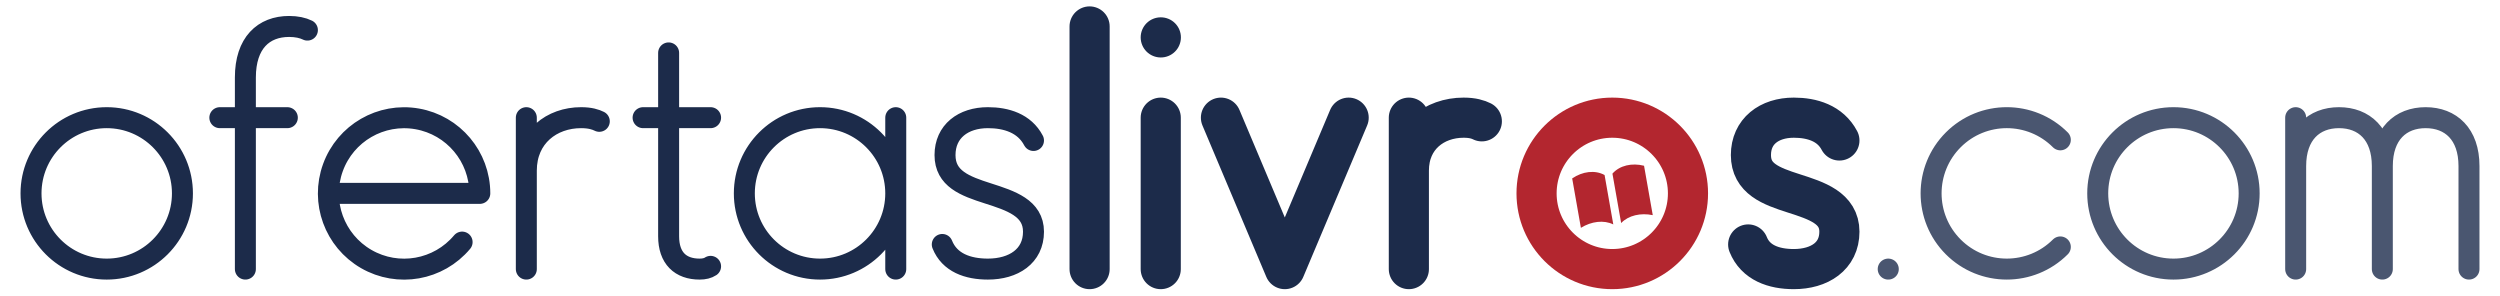
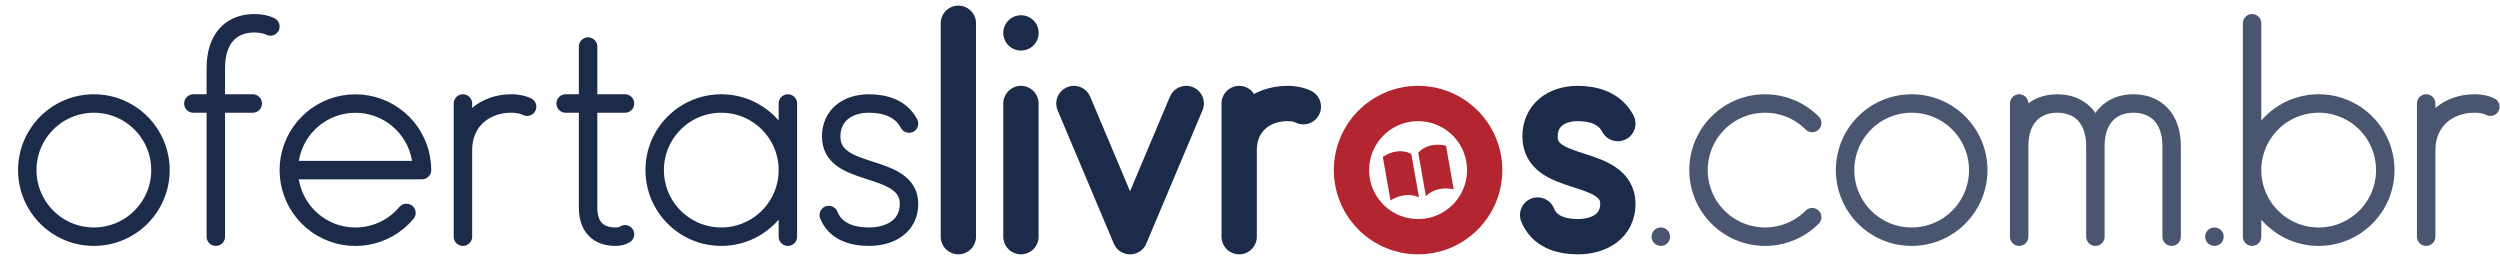
- <svg xmlns="http://www.w3.org/2000/svg" viewBox="-3.4 8.8 274.07 32.4" role="img" aria-label="ofertaslivros.com">
+ <svg xmlns="http://www.w3.org/2000/svg" viewBox="-3.4 8.8 311.6 32.4" role="img" aria-label="Ofertas Livros">
  <path d="M 0 30 A 8.3 8.3 0 1 1 16.6 30 A 8.3 8.3 0 1 1 0 30 Z M 23.5 38.3 V 17.3 C 23.5 13.5 25.5 11.7 28.3 11.7 C 29.1 11.7 29.8 11.85 30.3 12.1 M 20.7 21.7 H 28.1 M 32.6 30 H 49.2 A 8.3 8.3 0 1 0 47.26 35.34 M 54.3 21.7 V 38.3 M 54.3 27.5 C 54.3 23.8 57.1 21.7 60.3 21.7 C 61.3 21.7 61.9 21.9 62.3 22.1 M 69.9 14.6 V 34.7 C 69.9 37.1 71.2 38.3 73.3 38.3 C 73.8 38.3 74.2 38.2 74.5 38 M 67.1 21.7 H 74.5 M 78.2 30 A 8.3 8.3 0 1 1 94.8 30 A 8.3 8.3 0 1 1 78.2 30 Z M 94.8 21.7 V 38.3 M 109.9 24.2 C 108.9 22.3 106.9 21.7 104.9 21.7 C 102.2 21.7 100.2 23.2 100.2 25.8 C 100.2 28.4 102.4 29.2 104.9 30 C 107.4 30.8 109.9 31.6 109.9 34.2 C 109.9 36.9 107.7 38.3 104.9 38.3 C 102.7 38.3 100.7 37.6 99.9 35.6" fill="none" stroke="#1c2b4a" stroke-width="2.3" stroke-linecap="round" stroke-linejoin="round" />
  <circle cx="173.35" cy="30" r="8.3" fill="none" stroke="#b3262f" stroke-width="4.4" />
  <path transform="translate(173.35 30.25) rotate(-10) scale(0.625) translate(-16 -16.6)" fill="#b3262f" d="M9.6 12.4C11.6 11.5 13.8 11.6 15.3 12.8V21.6C13.8 20.5 11.6 20.4 9.6 21.2ZM22.4 12.4C20.4 11.5 18.2 11.6 16.7 12.8V21.6C18.2 20.5 20.4 20.4 22.4 21.2Z" />
  <path d="M 116.05 11.7 V 38.3 M 123.85 21.7 V 38.3 M 123.85 12.9 h 0.01 M 130.45 21.7 L 137.45 38.3 L 144.45 21.7 M 151.05 21.7 V 38.3 M 151.05 27.5 C 151.05 23.8 153.85 21.7 157.05 21.7 C 158.05 21.7 158.65 21.9 159.05 22.1 M 198.25 24.2 C 197.25 22.3 195.25 21.7 193.25 21.7 C 190.55 21.7 188.55 23.2 188.55 25.8 C 188.55 28.4 190.75 29.2 193.25 30 C 195.75 30.8 198.25 31.6 198.25 34.2 C 198.25 36.9 196.05 38.3 193.25 38.3 C 191.05 38.3 189.05 37.6 188.25 35.6" fill="none" stroke="#1c2b4a" stroke-width="4.4" stroke-linecap="round" stroke-linejoin="round" />
  <path d="M 203.6 38.3 h 0.01 M 222.47 24.13 A 8.3 8.3 0 1 0 222.47 35.87 M 226.57 30 A 8.3 8.3 0 1 1 243.17 30 A 8.3 8.3 0 1 1 226.57 30 Z M 248.27 21.7 V 38.3 M 248.27 27 C 248.27 23.5 250.27 21.7 253.02 21.7 C 255.77 21.7 257.77 23.5 257.77 27 V 38.3 M 257.77 27 C 257.77 23.5 259.77 21.7 262.52 21.7 C 265.27 21.7 267.27 23.5 267.27 27 V 38.3" fill="none" stroke="#4a5670" stroke-width="2.3" stroke-linecap="round" stroke-linejoin="round" />
+   <path d="M 272.6 38.3 h 0.01 M 277.3 11.7 V 38.3 M 277.3 30 A 8.3 8.3 0 1 1 293.9 30 A 8.3 8.3 0 1 1 277.3 30 Z M 299 21.7 V 38.3 M 299 27.5 C 299 23.8 301.8 21.7 305 21.7 C 306 21.7 306.6 21.9 307 22.1" fill="none" stroke="#4a5670" stroke-width="2.3" stroke-linecap="round" stroke-linejoin="round" />
</svg>
